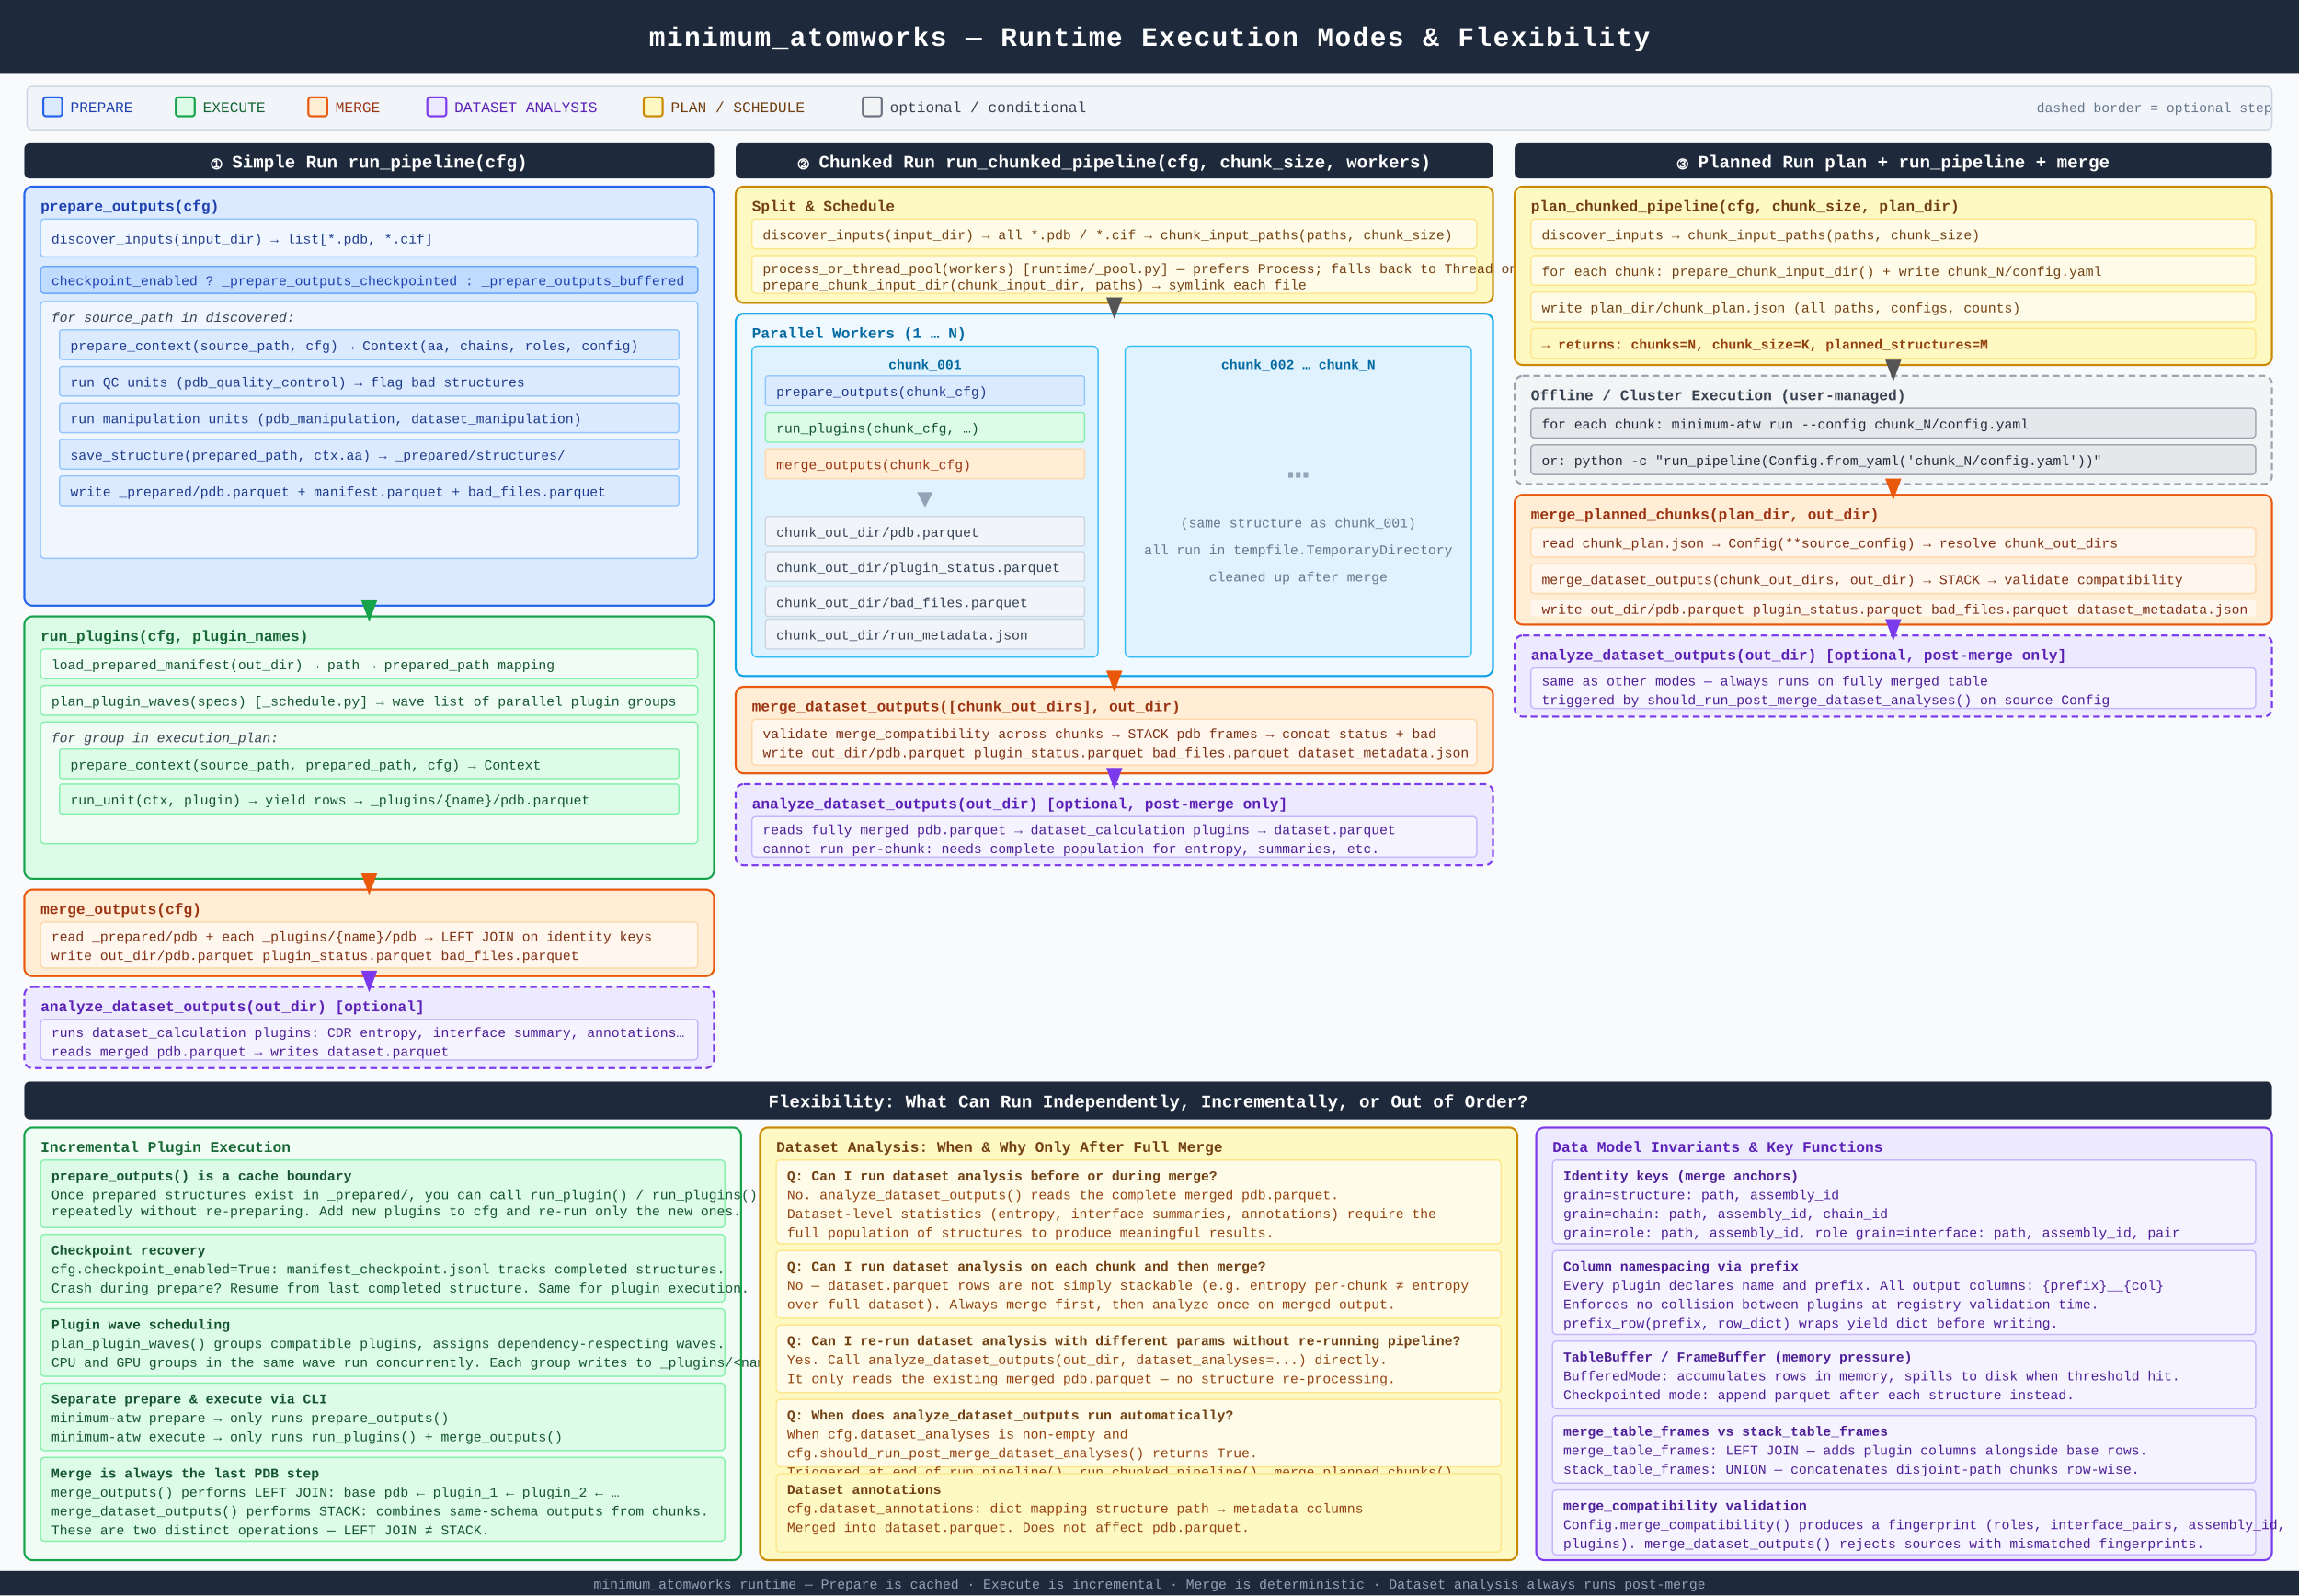
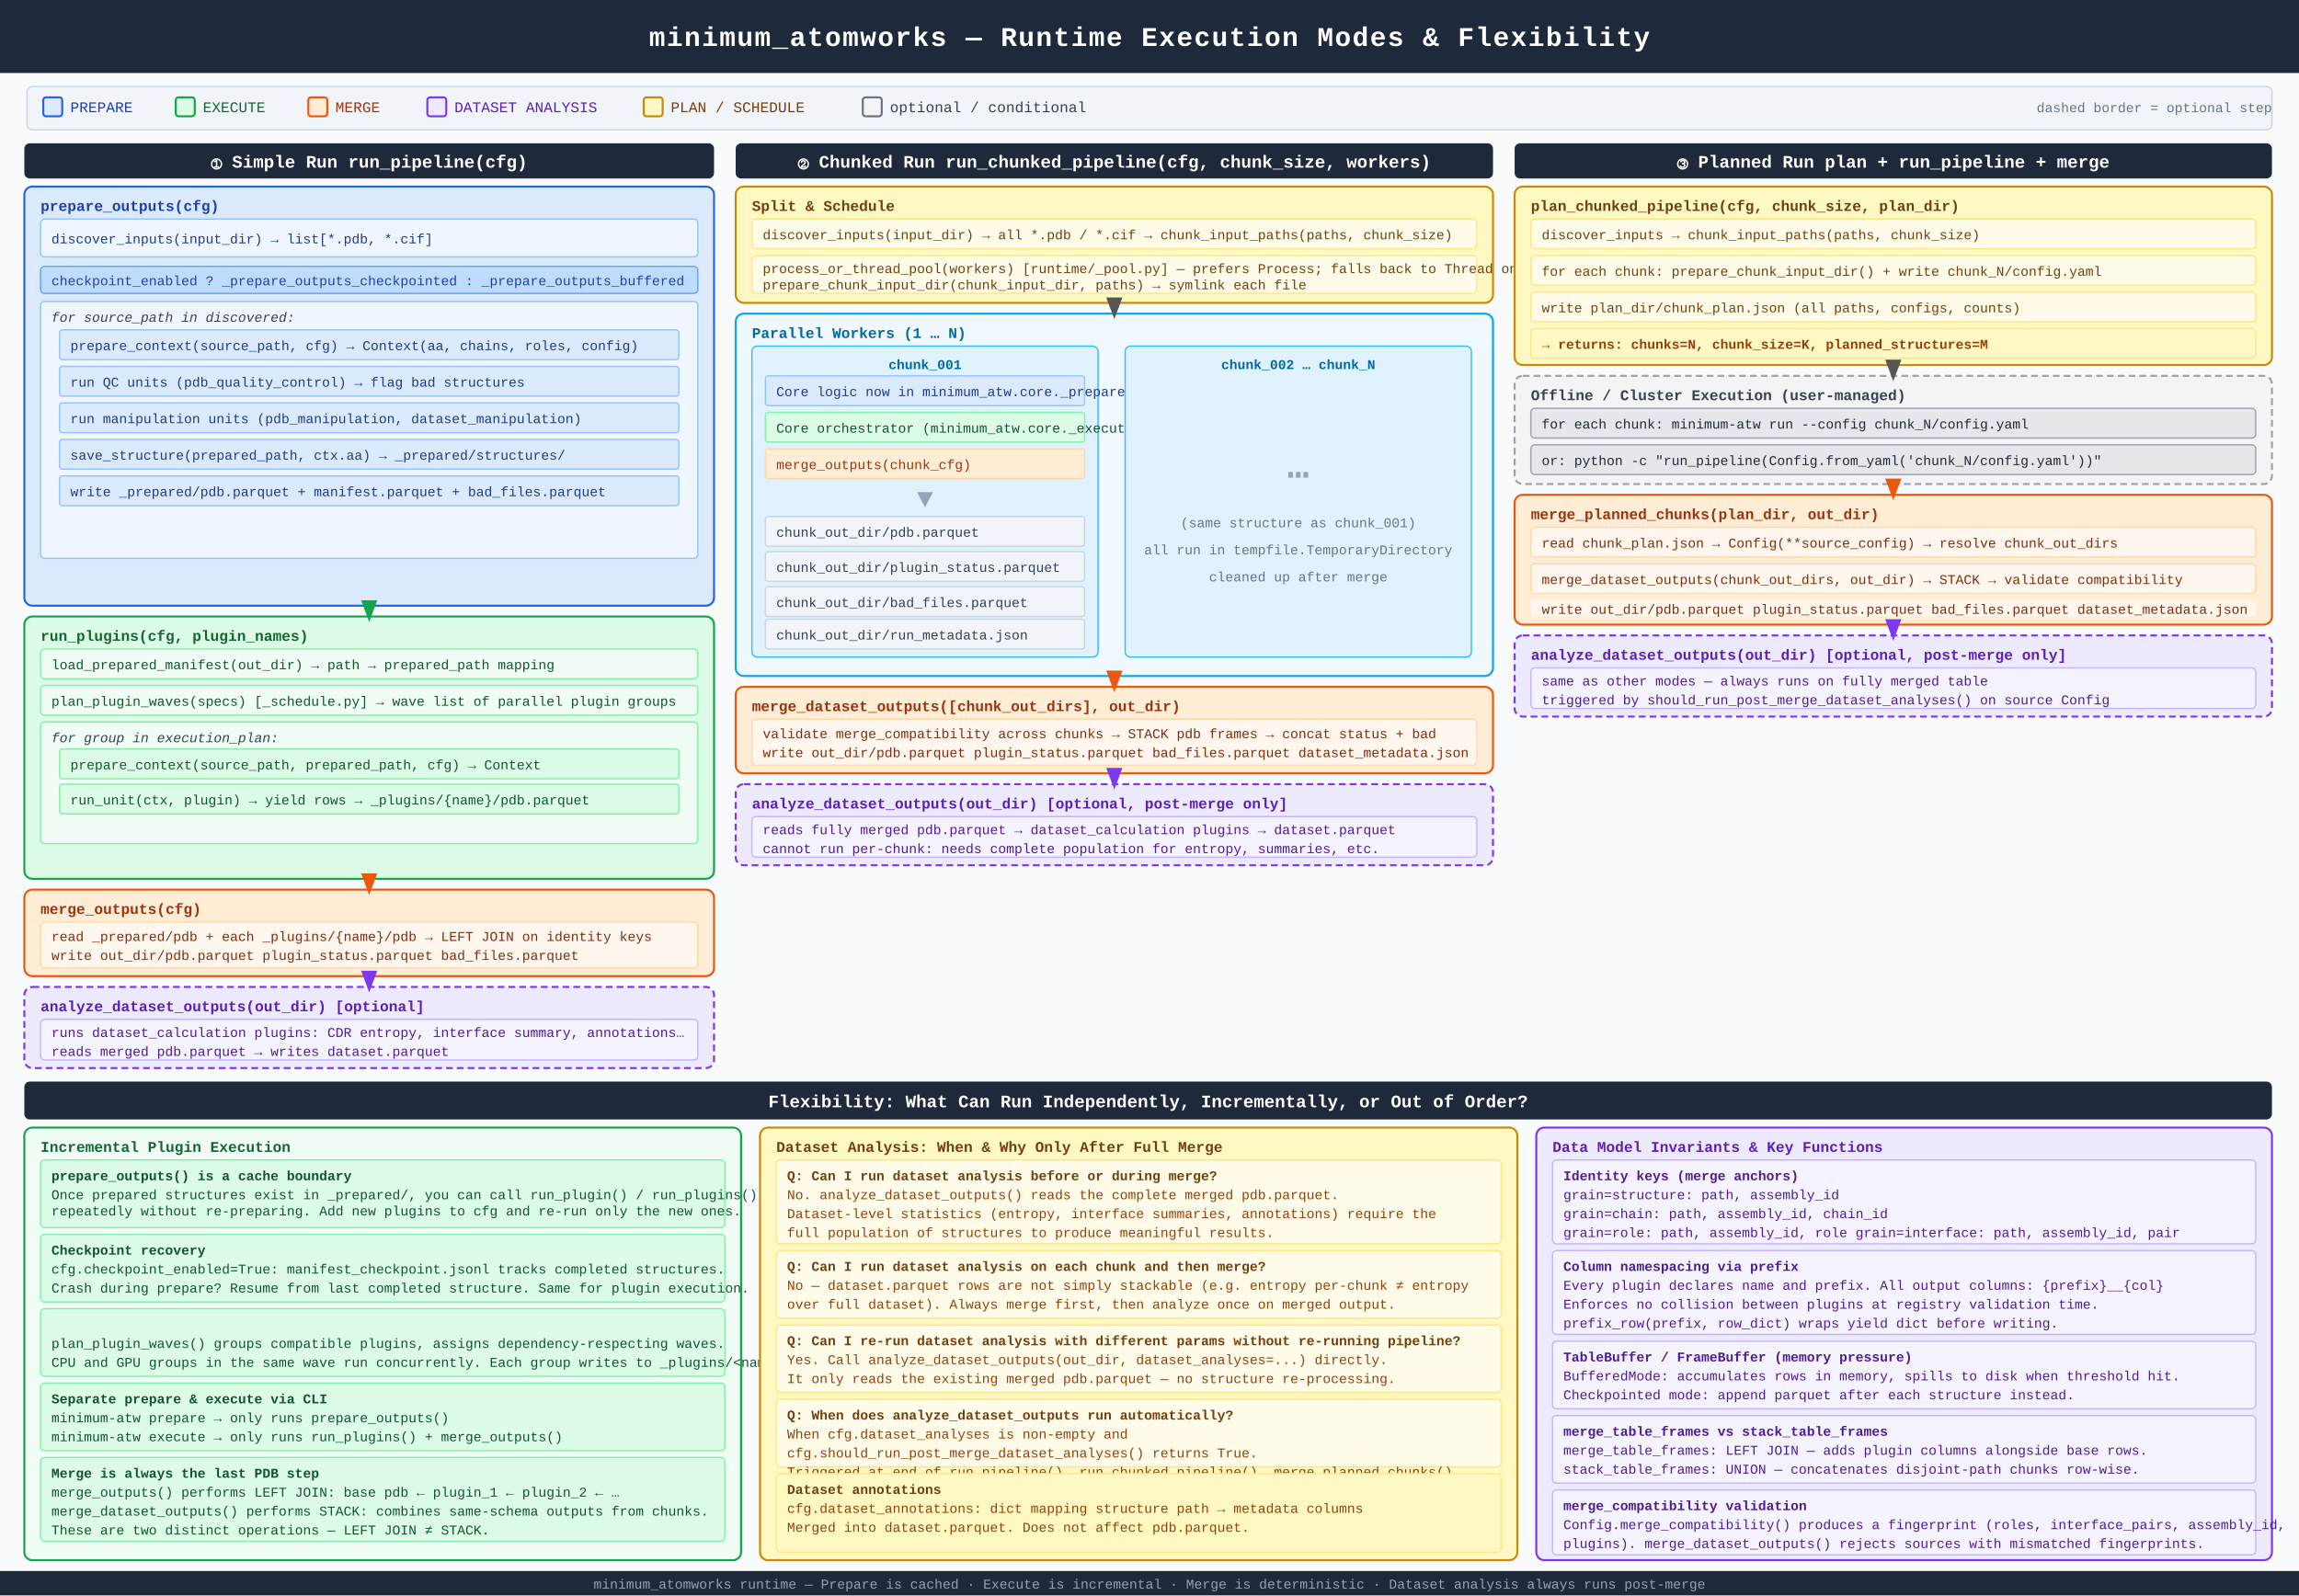
<svg xmlns="http://www.w3.org/2000/svg" viewBox="0 0 1700 1180" font-family="'Courier New', Courier, monospace">
  <defs>
    <marker id="arr" markerWidth="8" markerHeight="8" refX="6" refY="3" orient="auto">
      <path d="M0,0 L0,6 L8,3 z" fill="#555" />
    </marker>
    <marker id="arr-blue" markerWidth="8" markerHeight="8" refX="6" refY="3" orient="auto">
      <path d="M0,0 L0,6 L8,3 z" fill="#2563eb" />
    </marker>
    <marker id="arr-green" markerWidth="8" markerHeight="8" refX="6" refY="3" orient="auto">
      <path d="M0,0 L0,6 L8,3 z" fill="#16a34a" />
    </marker>
    <marker id="arr-orange" markerWidth="8" markerHeight="8" refX="6" refY="3" orient="auto">
      <path d="M0,0 L0,6 L8,3 z" fill="#ea580c" />
    </marker>
    <marker id="arr-purple" markerWidth="8" markerHeight="8" refX="6" refY="3" orient="auto">
      <path d="M0,0 L0,6 L8,3 z" fill="#7c3aed" />
    </marker>
    <marker id="arr-gray" markerWidth="8" markerHeight="8" refX="6" refY="3" orient="auto">
      <path d="M0,0 L0,6 L8,3 z" fill="#6b7280" />
    </marker>
  </defs>
  <rect width="1700" height="1180" fill="#f8fafc" />
  <rect x="0" y="0" width="1700" height="54" fill="#1e293b" />
  <text x="850" y="34" font-size="20" font-weight="bold" fill="white" text-anchor="middle" letter-spacing="1">minimum_atomworks — Runtime Execution Modes &amp; Flexibility</text>
  <rect x="20" y="64" width="1660" height="32" fill="#f1f5f9" rx="4" stroke="#cbd5e1" stroke-width="1" />
  <rect x="32" y="72" width="14" height="14" fill="#dbeafe" stroke="#2563eb" stroke-width="1.5" rx="2" />
  <text x="52" y="83" font-size="11" fill="#1e40af">PREPARE</text>
  <rect x="130" y="72" width="14" height="14" fill="#dcfce7" stroke="#16a34a" stroke-width="1.5" rx="2" />
  <text x="150" y="83" font-size="11" fill="#166534">EXECUTE</text>
  <rect x="228" y="72" width="14" height="14" fill="#ffedd5" stroke="#ea580c" stroke-width="1.5" rx="2" />
  <text x="248" y="83" font-size="11" fill="#9a3412">MERGE</text>
  <rect x="316" y="72" width="14" height="14" fill="#ede9fe" stroke="#7c3aed" stroke-width="1.5" rx="2" />
  <text x="336" y="83" font-size="11" fill="#5b21b6">DATASET ANALYSIS</text>
  <rect x="476" y="72" width="14" height="14" fill="#fef9c3" stroke="#ca8a04" stroke-width="1.5" rx="2" />
  <text x="496" y="83" font-size="11" fill="#713f12">PLAN / SCHEDULE</text>
  <rect x="638" y="72" width="14" height="14" fill="#f3f4f6" stroke="#6b7280" stroke-width="1.5" rx="2" />
  <text x="658" y="83" font-size="11" fill="#374151">optional / conditional</text>
  <text x="1680" y="83" font-size="10" fill="#64748b" text-anchor="end">dashed border = optional step</text>
  <rect x="18" y="106" width="510" height="26" fill="#1e293b" rx="4" />
  <text x="273" y="124" font-size="13" font-weight="bold" fill="white" text-anchor="middle">① Simple Run   run_pipeline(cfg)</text>
  <rect x="18" y="138" width="510" height="310" fill="#dbeafe" stroke="#2563eb" stroke-width="1.5" rx="6" />
  <text x="30" y="156" font-size="11" font-weight="bold" fill="#1e40af">prepare_outputs(cfg)</text>
  <rect x="30" y="162" width="486" height="28" fill="#eff6ff" stroke="#93c5fd" stroke-width="1" rx="3" />
  <text x="38" y="180" font-size="10" fill="#1e3a8a">discover_inputs(input_dir)  →  list[*.pdb, *.cif]</text>
  <rect x="30" y="197" width="486" height="20" fill="#bfdbfe" stroke="#60a5fa" stroke-width="1" rx="3" />
  <text x="38" y="211" font-size="10" fill="#1e40af">checkpoint_enabled ?  _prepare_outputs_checkpointed  :  _prepare_outputs_buffered</text>
  <rect x="30" y="223" width="486" height="190" fill="#eff6ff" stroke="#93c5fd" stroke-width="1" rx="3" />
  <text x="38" y="238" font-size="10" font-style="italic" fill="#374151">for source_path in discovered:</text>
  <rect x="44" y="244" width="458" height="22" fill="#dbeafe" stroke="#93c5fd" stroke-width="1" rx="2" />
  <text x="52" y="259" font-size="10" fill="#1e3a8a">prepare_context(source_path, cfg)  →  Context(aa, chains, roles, config)</text>
  <rect x="44" y="271" width="458" height="22" fill="#dbeafe" stroke="#93c5fd" stroke-width="1" rx="2" />
  <text x="52" y="286" font-size="10" fill="#1e3a8a">run QC units  (pdb_quality_control)  →  flag bad structures</text>
  <rect x="44" y="298" width="458" height="22" fill="#dbeafe" stroke="#93c5fd" stroke-width="1" rx="2" />
  <text x="52" y="313" font-size="10" fill="#1e3a8a">run manipulation units  (pdb_manipulation, dataset_manipulation)</text>
  <rect x="44" y="325" width="458" height="22" fill="#dbeafe" stroke="#93c5fd" stroke-width="1" rx="2" />
  <text x="52" y="340" font-size="10" fill="#1e3a8a">save_structure(prepared_path, ctx.aa)  →  _prepared/structures/</text>
  <rect x="44" y="352" width="458" height="22" fill="#dbeafe" stroke="#93c5fd" stroke-width="1" rx="2" />
  <text x="52" y="367" font-size="10" fill="#1e3a8a">write  _prepared/pdb.parquet  +  manifest.parquet  +  bad_files.parquet</text>
  <rect x="18" y="456" width="510" height="194" fill="#dcfce7" stroke="#16a34a" stroke-width="1.5" rx="6" />
  <text x="30" y="474" font-size="11" font-weight="bold" fill="#166534">run_plugins(cfg, plugin_names)</text>
  <rect x="30" y="480" width="486" height="22" fill="#f0fdf4" stroke="#86efac" stroke-width="1" rx="3" />
  <text x="38" y="495" font-size="10" fill="#14532d">load_prepared_manifest(out_dir)  →  path → prepared_path mapping</text>
  <rect x="30" y="507" width="486" height="22" fill="#f0fdf4" stroke="#86efac" stroke-width="1" rx="3" />
  <text x="38" y="522" font-size="10" fill="#14532d">plan_plugin_waves(specs) [_schedule.py]  →  wave list of parallel plugin groups</text>
  <rect x="30" y="534" width="486" height="90" fill="#f0fdf4" stroke="#86efac" stroke-width="1" rx="3" />
  <text x="38" y="549" font-size="10" font-style="italic" fill="#374151">for group in execution_plan:</text>
  <rect x="44" y="554" width="458" height="22" fill="#dcfce7" stroke="#86efac" stroke-width="1" rx="2" />
  <text x="52" y="569" font-size="10" fill="#14532d">prepare_context(source_path, prepared_path, cfg)  →  Context</text>
  <rect x="44" y="580" width="458" height="22" fill="#dcfce7" stroke="#86efac" stroke-width="1" rx="2" />
  <text x="52" y="595" font-size="10" fill="#14532d">run_unit(ctx, plugin)  →  yield rows  →  _plugins/{name}/pdb.parquet</text>
  <rect x="18" y="658" width="510" height="64" fill="#ffedd5" stroke="#ea580c" stroke-width="1.5" rx="6" />
  <text x="30" y="676" font-size="11" font-weight="bold" fill="#9a3412">merge_outputs(cfg)</text>
  <rect x="30" y="682" width="486" height="34" fill="#fff7ed" stroke="#fed7aa" stroke-width="1" rx="3" />
  <text x="38" y="696" font-size="10" fill="#7c2d12">read _prepared/pdb  +  each _plugins/{name}/pdb  →  LEFT JOIN on identity keys</text>
  <text x="38" y="710" font-size="10" fill="#7c2d12">write  out_dir/pdb.parquet  plugin_status.parquet  bad_files.parquet</text>
  <rect x="18" y="730" width="510" height="60" fill="#ede9fe" stroke="#7c3aed" stroke-width="1.5" stroke-dasharray="5,3" rx="6" />
  <text x="30" y="748" font-size="11" font-weight="bold" fill="#5b21b6">analyze_dataset_outputs(out_dir)  [optional]</text>
  <rect x="30" y="754" width="486" height="30" fill="#f5f3ff" stroke="#c4b5fd" stroke-width="1" rx="3" />
  <text x="38" y="767" font-size="10" fill="#4c1d95">runs dataset_calculation plugins: CDR entropy, interface summary, annotations…</text>
  <text x="38" y="781" font-size="10" fill="#4c1d95">reads merged pdb.parquet  →  writes  dataset.parquet</text>
  <line x1="273" y1="448" x2="273" y2="456" stroke="#16a34a" stroke-width="2" marker-end="url(#arr-green)" />
  <line x1="273" y1="650" x2="273" y2="658" stroke="#ea580c" stroke-width="2" marker-end="url(#arr-orange)" />
  <line x1="273" y1="722" x2="273" y2="730" stroke="#7c3aed" stroke-width="2" stroke-dasharray="4,3" marker-end="url(#arr-purple)" />
  <rect x="544" y="106" width="560" height="26" fill="#1e293b" rx="4" />
  <text x="824" y="124" font-size="13" font-weight="bold" fill="white" text-anchor="middle">② Chunked Run   run_chunked_pipeline(cfg, chunk_size, workers)</text>
  <rect x="544" y="138" width="560" height="86" fill="#fef9c3" stroke="#ca8a04" stroke-width="1.5" rx="6" />
  <text x="556" y="156" font-size="11" font-weight="bold" fill="#713f12">Split &amp; Schedule</text>
  <rect x="556" y="162" width="536" height="22" fill="#fefce8" stroke="#fde68a" stroke-width="1" rx="3" />
  <text x="564" y="177" font-size="10" fill="#713f12">discover_inputs(input_dir)  →  all *.pdb / *.cif  →  chunk_input_paths(paths, chunk_size)</text>
  <rect x="556" y="189" width="536" height="28" fill="#fefce8" stroke="#fde68a" stroke-width="1" rx="3" />
  <text x="564" y="202" font-size="10" fill="#713f12">process_or_thread_pool(workers)  [runtime/_pool.py]  —  prefers Process; falls back to Thread on PermissionError</text>
  <text x="564" y="214" font-size="10" fill="#713f12">prepare_chunk_input_dir(chunk_input_dir, paths)  →  symlink each file</text>
  <rect x="544" y="232" width="560" height="268" fill="#f0f9ff" stroke="#0ea5e9" stroke-width="1.5" rx="6" />
  <text x="556" y="250" font-size="11" font-weight="bold" fill="#0369a1">Parallel Workers  (1 … N)</text>
  <rect x="556" y="256" width="256" height="230" fill="#e0f2fe" stroke="#38bdf8" stroke-width="1" rx="4" />
  <text x="684" y="273" font-size="10" font-weight="bold" fill="#0369a1" text-anchor="middle">chunk_001</text>
  <rect x="566" y="278" width="236" height="22" fill="#dbeafe" stroke="#93c5fd" stroke-width="1" rx="2" />
-   <text x="574" y="293" font-size="10" fill="#1e3a8a">prepare_outputs(chunk_cfg)</text>
+   <text x="574" y="293" font-size="10" fill="#1e3a8a">Core logic now in minimum_atw.core._prepare</text>
  <rect x="566" y="305" width="236" height="22" fill="#dcfce7" stroke="#86efac" stroke-width="1" rx="2" />
-   <text x="574" y="320" font-size="10" fill="#14532d">run_plugins(chunk_cfg, …)</text>
+   <text x="574" y="320" font-size="10" fill="#14532d">Core orchestrator (minimum_atw.core._execute)</text>
  <rect x="566" y="332" width="236" height="22" fill="#ffedd5" stroke="#fed7aa" stroke-width="1" rx="2" />
  <text x="574" y="347" font-size="10" fill="#9a3412">merge_outputs(chunk_cfg)</text>
  <text x="684" y="375" font-size="20" fill="#94a3b8" text-anchor="middle">▼</text>
  <rect x="566" y="382" width="236" height="22" fill="#f1f5f9" stroke="#cbd5e1" stroke-width="1" rx="2" />
  <text x="574" y="397" font-size="10" fill="#334155">chunk_out_dir/pdb.parquet</text>
  <rect x="566" y="408" width="236" height="22" fill="#f1f5f9" stroke="#cbd5e1" stroke-width="1" rx="2" />
  <text x="574" y="423" font-size="10" fill="#334155">chunk_out_dir/plugin_status.parquet</text>
  <rect x="566" y="434" width="236" height="22" fill="#f1f5f9" stroke="#cbd5e1" stroke-width="1" rx="2" />
  <text x="574" y="449" font-size="10" fill="#334155">chunk_out_dir/bad_files.parquet</text>
  <rect x="566" y="458" width="236" height="22" fill="#f1f5f9" stroke="#cbd5e1" stroke-width="1" rx="2" />
  <text x="574" y="473" font-size="10" fill="#334155">chunk_out_dir/run_metadata.json</text>
  <rect x="832" y="256" width="256" height="230" fill="#e0f2fe" stroke="#38bdf8" stroke-width="1" rx="4" />
  <text x="960" y="273" font-size="10" font-weight="bold" fill="#0369a1" text-anchor="middle">chunk_002 … chunk_N</text>
  <text x="960" y="360" font-size="28" fill="#94a3b8" text-anchor="middle">⋯</text>
  <text x="960" y="390" font-size="10" fill="#64748b" text-anchor="middle">(same structure as chunk_001)</text>
  <text x="960" y="410" font-size="10" fill="#64748b" text-anchor="middle">all run in tempfile.TemporaryDirectory</text>
  <text x="960" y="430" font-size="10" fill="#64748b" text-anchor="middle">cleaned up after merge</text>
  <rect x="544" y="508" width="560" height="64" fill="#ffedd5" stroke="#ea580c" stroke-width="1.5" rx="6" />
  <text x="556" y="526" font-size="11" font-weight="bold" fill="#9a3412">merge_dataset_outputs([chunk_out_dirs], out_dir)</text>
  <rect x="556" y="532" width="536" height="34" fill="#fff7ed" stroke="#fed7aa" stroke-width="1" rx="3" />
  <text x="564" y="546" font-size="10" fill="#7c2d12">validate merge_compatibility across chunks  →  STACK pdb frames  →  concat status + bad</text>
  <text x="564" y="560" font-size="10" fill="#7c2d12">write  out_dir/pdb.parquet  plugin_status.parquet  bad_files.parquet  dataset_metadata.json</text>
  <rect x="544" y="580" width="560" height="60" fill="#ede9fe" stroke="#7c3aed" stroke-width="1.5" stroke-dasharray="5,3" rx="6" />
  <text x="556" y="598" font-size="11" font-weight="bold" fill="#5b21b6">analyze_dataset_outputs(out_dir)  [optional, post-merge only]</text>
  <rect x="556" y="604" width="536" height="30" fill="#f5f3ff" stroke="#c4b5fd" stroke-width="1" rx="3" />
  <text x="564" y="617" font-size="10" fill="#4c1d95">reads fully merged pdb.parquet  →  dataset_calculation plugins  →  dataset.parquet</text>
  <text x="564" y="631" font-size="10" fill="#4c1d95">cannot run per-chunk: needs complete population for entropy, summaries, etc.</text>
  <line x1="824" y1="224" x2="824" y2="232" stroke="#0369a1" stroke-width="2" marker-end="url(#arr)" />
  <line x1="824" y1="500" x2="824" y2="508" stroke="#ea580c" stroke-width="2" marker-end="url(#arr-orange)" />
  <line x1="824" y1="572" x2="824" y2="580" stroke="#7c3aed" stroke-width="2" stroke-dasharray="4,3" marker-end="url(#arr-purple)" />
  <rect x="1120" y="106" width="560" height="26" fill="#1e293b" rx="4" />
  <text x="1400" y="124" font-size="13" font-weight="bold" fill="white" text-anchor="middle">③ Planned Run   plan + run_pipeline + merge</text>
  <rect x="1120" y="138" width="560" height="132" fill="#fef9c3" stroke="#ca8a04" stroke-width="1.5" rx="6" />
  <text x="1132" y="156" font-size="11" font-weight="bold" fill="#713f12">plan_chunked_pipeline(cfg, chunk_size, plan_dir)</text>
  <rect x="1132" y="162" width="536" height="22" fill="#fefce8" stroke="#fde68a" stroke-width="1" rx="3" />
  <text x="1140" y="177" font-size="10" fill="#713f12">discover_inputs  →  chunk_input_paths(paths, chunk_size)</text>
  <rect x="1132" y="189" width="536" height="22" fill="#fefce8" stroke="#fde68a" stroke-width="1" rx="3" />
  <text x="1140" y="204" font-size="10" fill="#713f12">for each chunk:  prepare_chunk_input_dir()  +  write  chunk_N/config.yaml</text>
  <rect x="1132" y="216" width="536" height="22" fill="#fefce8" stroke="#fde68a" stroke-width="1" rx="3" />
  <text x="1140" y="231" font-size="10" fill="#713f12">write  plan_dir/chunk_plan.json  (all paths, configs, counts)</text>
  <rect x="1132" y="243" width="536" height="22" fill="#fef9c3" stroke="#fde68a" stroke-width="1" rx="3" />
  <text x="1140" y="258" font-size="10" fill="#92400e" font-weight="bold">→  returns:  chunks=N, chunk_size=K, planned_structures=M</text>
  <rect x="1120" y="278" width="560" height="80" fill="#f3f4f6" stroke="#9ca3af" stroke-width="1.5" stroke-dasharray="5,3" rx="6" />
  <text x="1132" y="296" font-size="11" font-weight="bold" fill="#374151">Offline / Cluster Execution  (user-managed)</text>
  <rect x="1132" y="302" width="536" height="22" fill="#e5e7eb" stroke="#9ca3af" stroke-width="1" rx="3" />
  <text x="1140" y="317" font-size="10" fill="#1f2937">for each chunk:  minimum-atw run --config chunk_N/config.yaml</text>
  <rect x="1132" y="329" width="536" height="22" fill="#e5e7eb" stroke="#9ca3af" stroke-width="1" rx="3" />
  <text x="1140" y="344" font-size="10" fill="#1f2937">or:  python -c "run_pipeline(Config.from_yaml('chunk_N/config.yaml'))"</text>
  <rect x="1120" y="366" width="560" height="96" fill="#ffedd5" stroke="#ea580c" stroke-width="1.5" rx="6" />
  <text x="1132" y="384" font-size="11" font-weight="bold" fill="#9a3412">merge_planned_chunks(plan_dir, out_dir)</text>
  <rect x="1132" y="390" width="536" height="22" fill="#fff7ed" stroke="#fed7aa" stroke-width="1" rx="3" />
  <text x="1140" y="405" font-size="10" fill="#7c2d12">read chunk_plan.json  →  Config(**source_config)  →  resolve chunk_out_dirs</text>
  <rect x="1132" y="417" width="536" height="22" fill="#fff7ed" stroke="#fed7aa" stroke-width="1" rx="3" />
  <text x="1140" y="432" font-size="10" fill="#7c2d12">merge_dataset_outputs(chunk_out_dirs, out_dir)  →  STACK  →  validate compatibility</text>
  <rect x="1132" y="444" width="536" height="12" fill="#fff7ed" stroke="none" rx="0" />
  <text x="1140" y="454" font-size="10" fill="#7c2d12">write  out_dir/pdb.parquet  plugin_status.parquet  bad_files.parquet  dataset_metadata.json</text>
  <rect x="1120" y="470" width="560" height="60" fill="#ede9fe" stroke="#7c3aed" stroke-width="1.5" stroke-dasharray="5,3" rx="6" />
  <text x="1132" y="488" font-size="11" font-weight="bold" fill="#5b21b6">analyze_dataset_outputs(out_dir)  [optional, post-merge only]</text>
  <rect x="1132" y="494" width="536" height="30" fill="#f5f3ff" stroke="#c4b5fd" stroke-width="1" rx="3" />
  <text x="1140" y="507" font-size="10" fill="#4c1d95">same as other modes — always runs on fully merged table</text>
  <text x="1140" y="521" font-size="10" fill="#4c1d95">triggered by  should_run_post_merge_dataset_analyses()  on source Config</text>
  <line x1="1400" y1="270" x2="1400" y2="278" stroke="#555" stroke-width="2" marker-end="url(#arr)" />
  <line x1="1400" y1="358" x2="1400" y2="366" stroke="#ea580c" stroke-width="2" marker-end="url(#arr-orange)" />
  <line x1="1400" y1="462" x2="1400" y2="470" stroke="#7c3aed" stroke-width="2" stroke-dasharray="4,3" marker-end="url(#arr-purple)" />
  <rect x="18" y="800" width="1662" height="28" fill="#1e293b" rx="4" />
  <text x="849" y="819" font-size="13" font-weight="bold" fill="white" text-anchor="middle">Flexibility: What Can Run Independently, Incrementally, or Out of Order?</text>
  <rect x="18" y="834" width="530" height="320" fill="#f0fdf4" stroke="#16a34a" stroke-width="1.5" rx="6" />
  <text x="30" y="852" font-size="11" font-weight="bold" fill="#166534">Incremental Plugin Execution</text>
  <rect x="30" y="858" width="506" height="50" fill="#dcfce7" stroke="#86efac" stroke-width="1" rx="3" />
  <text x="38" y="873" font-size="10" fill="#14532d" font-weight="bold">prepare_outputs() is a cache boundary</text>
  <text x="38" y="887" font-size="10" fill="#14532d">Once prepared structures exist in _prepared/, you can call run_plugin() / run_plugins()</text>
  <text x="38" y="899" font-size="10" fill="#14532d">repeatedly without re-preparing. Add new plugins to cfg and re-run only the new ones.</text>
  <rect x="30" y="913" width="506" height="50" fill="#dcfce7" stroke="#86efac" stroke-width="1" rx="3" />
  <text x="38" y="928" font-size="10" fill="#14532d" font-weight="bold">Checkpoint recovery</text>
  <text x="38" y="942" font-size="10" fill="#14532d">cfg.checkpoint_enabled=True:  manifest_checkpoint.jsonl tracks completed structures.</text>
  <text x="38" y="956" font-size="10" fill="#14532d">Crash during prepare?  Resume from last completed structure. Same for plugin execution.</text>
  <rect x="30" y="968" width="506" height="50" fill="#dcfce7" stroke="#86efac" stroke-width="1" rx="3" />
-   <text x="38" y="983" font-size="10" fill="#14532d" font-weight="bold">Plugin wave scheduling</text>
  <text x="38" y="997" font-size="10" fill="#14532d">plan_plugin_waves() groups compatible plugins, assigns dependency-respecting waves.</text>
  <text x="38" y="1011" font-size="10" fill="#14532d">CPU and GPU groups in the same wave run concurrently. Each group writes to _plugins/&lt;name&gt;/pdb.parquet.</text>
  <rect x="30" y="1023" width="506" height="50" fill="#dcfce7" stroke="#86efac" stroke-width="1" rx="3" />
  <text x="38" y="1038" font-size="10" fill="#14532d" font-weight="bold">Separate prepare &amp; execute via CLI</text>
  <text x="38" y="1052" font-size="10" fill="#14532d">minimum-atw prepare   →   only runs prepare_outputs()</text>
  <text x="38" y="1066" font-size="10" fill="#14532d">minimum-atw execute   →   only runs run_plugins() + merge_outputs()</text>
  <rect x="30" y="1078" width="506" height="62" fill="#dcfce7" stroke="#86efac" stroke-width="1" rx="3" />
  <text x="38" y="1093" font-size="10" fill="#14532d" font-weight="bold">Merge is always the last PDB step</text>
  <text x="38" y="1107" font-size="10" fill="#14532d">merge_outputs() performs LEFT JOIN: base pdb ← plugin_1 ← plugin_2 ← …</text>
  <text x="38" y="1121" font-size="10" fill="#14532d">merge_dataset_outputs() performs STACK: combines same-schema outputs from chunks.</text>
  <text x="38" y="1135" font-size="10" fill="#14532d">These are two distinct operations — LEFT JOIN ≠ STACK.</text>
  <rect x="562" y="834" width="560" height="320" fill="#fef9c3" stroke="#ca8a04" stroke-width="1.5" rx="6" />
  <text x="574" y="852" font-size="11" font-weight="bold" fill="#713f12">Dataset Analysis: When &amp; Why Only After Full Merge</text>
  <rect x="574" y="858" width="536" height="62" fill="#fefce8" stroke="#fde68a" stroke-width="1" rx="3" />
  <text x="582" y="873" font-size="10" fill="#713f12" font-weight="bold">Q: Can I run dataset analysis before or during merge?</text>
  <text x="582" y="887" font-size="10" fill="#92400e">No. analyze_dataset_outputs() reads the complete merged pdb.parquet.</text>
  <text x="582" y="901" font-size="10" fill="#92400e">Dataset-level statistics (entropy, interface summaries, annotations) require the</text>
  <text x="582" y="915" font-size="10" fill="#92400e">full population of structures to produce meaningful results.</text>
  <rect x="574" y="925" width="536" height="50" fill="#fefce8" stroke="#fde68a" stroke-width="1" rx="3" />
  <text x="582" y="940" font-size="10" fill="#713f12" font-weight="bold">Q: Can I run dataset analysis on each chunk and then merge?</text>
  <text x="582" y="954" font-size="10" fill="#92400e">No — dataset.parquet rows are not simply stackable (e.g. entropy per-chunk ≠ entropy</text>
  <text x="582" y="968" font-size="10" fill="#92400e">over full dataset). Always merge first, then analyze once on merged output.</text>
  <rect x="574" y="980" width="536" height="50" fill="#fefce8" stroke="#fde68a" stroke-width="1" rx="3" />
  <text x="582" y="995" font-size="10" fill="#713f12" font-weight="bold">Q: Can I re-run dataset analysis with different params without re-running pipeline?</text>
  <text x="582" y="1009" font-size="10" fill="#92400e">Yes. Call analyze_dataset_outputs(out_dir, dataset_analyses=...) directly.</text>
  <text x="582" y="1023" font-size="10" fill="#92400e">It only reads the existing merged pdb.parquet — no structure re-processing.</text>
  <rect x="574" y="1035" width="536" height="50" fill="#fefce8" stroke="#fde68a" stroke-width="1" rx="3" />
  <text x="582" y="1050" font-size="10" fill="#713f12" font-weight="bold">Q: When does analyze_dataset_outputs run automatically?</text>
  <text x="582" y="1064" font-size="10" fill="#92400e">When cfg.dataset_analyses is non-empty and</text>
  <text x="582" y="1078" font-size="10" fill="#92400e">cfg.should_run_post_merge_dataset_analyses() returns True.</text>
  <text x="582" y="1092" font-size="10" fill="#92400e">Triggered at end of run_pipeline(), run_chunked_pipeline(), merge_planned_chunks().</text>
  <rect x="574" y="1090" width="536" height="58" fill="#fef9c3" stroke="#fde68a" stroke-width="1" rx="3" />
  <text x="582" y="1105" font-size="10" fill="#713f12" font-weight="bold">Dataset annotations</text>
  <text x="582" y="1119" font-size="10" fill="#92400e">cfg.dataset_annotations: dict mapping structure path  →  metadata columns</text>
  <text x="582" y="1133" font-size="10" fill="#92400e">Merged into dataset.parquet. Does not affect pdb.parquet.</text>
  <rect x="1136" y="834" width="544" height="320" fill="#ede9fe" stroke="#7c3aed" stroke-width="1.5" rx="6" />
  <text x="1148" y="852" font-size="11" font-weight="bold" fill="#5b21b6">Data Model Invariants &amp; Key Functions</text>
  <rect x="1148" y="858" width="520" height="62" fill="#f5f3ff" stroke="#c4b5fd" stroke-width="1" rx="3" />
  <text x="1156" y="873" font-size="10" fill="#4c1d95" font-weight="bold">Identity keys (merge anchors)</text>
  <text x="1156" y="887" font-size="10" fill="#4c1d95">grain=structure:   path, assembly_id</text>
  <text x="1156" y="901" font-size="10" fill="#4c1d95">grain=chain:       path, assembly_id, chain_id</text>
  <text x="1156" y="915" font-size="10" fill="#4c1d95">grain=role:        path, assembly_id, role      grain=interface:  path, assembly_id, pair</text>
  <rect x="1148" y="925" width="520" height="62" fill="#f5f3ff" stroke="#c4b5fd" stroke-width="1" rx="3" />
  <text x="1156" y="940" font-size="10" fill="#4c1d95" font-weight="bold">Column namespacing via prefix</text>
  <text x="1156" y="954" font-size="10" fill="#4c1d95">Every plugin declares  name  and  prefix.  All output columns: {prefix}__{col}</text>
  <text x="1156" y="968" font-size="10" fill="#4c1d95">Enforces no collision between plugins at registry validation time.</text>
  <text x="1156" y="982" font-size="10" fill="#4c1d95">prefix_row(prefix, row_dict)  wraps yield  dict before writing.</text>
  <rect x="1148" y="992" width="520" height="50" fill="#f5f3ff" stroke="#c4b5fd" stroke-width="1" rx="3" />
  <text x="1156" y="1007" font-size="10" fill="#4c1d95" font-weight="bold">TableBuffer / FrameBuffer  (memory pressure)</text>
  <text x="1156" y="1021" font-size="10" fill="#4c1d95">BufferedMode: accumulates rows in memory, spills to disk when threshold hit.</text>
  <text x="1156" y="1035" font-size="10" fill="#4c1d95">Checkpointed mode: append parquet after each structure instead.</text>
  <rect x="1148" y="1047" width="520" height="50" fill="#f5f3ff" stroke="#c4b5fd" stroke-width="1" rx="3" />
  <text x="1156" y="1062" font-size="10" fill="#4c1d95" font-weight="bold">merge_table_frames  vs  stack_table_frames</text>
  <text x="1156" y="1076" font-size="10" fill="#4c1d95">merge_table_frames:  LEFT JOIN — adds plugin columns alongside base rows.</text>
  <text x="1156" y="1090" font-size="10" fill="#4c1d95">stack_table_frames:  UNION — concatenates disjoint-path chunks row-wise.</text>
  <rect x="1148" y="1102" width="520" height="48" fill="#f5f3ff" stroke="#c4b5fd" stroke-width="1" rx="3" />
  <text x="1156" y="1117" font-size="10" fill="#4c1d95" font-weight="bold">merge_compatibility validation</text>
  <text x="1156" y="1131" font-size="10" fill="#4c1d95">Config.merge_compatibility() produces a fingerprint (roles, interface_pairs, assembly_id,</text>
  <text x="1156" y="1145" font-size="10" fill="#4c1d95">plugins). merge_dataset_outputs() rejects sources with mismatched fingerprints.</text>
  <rect x="0" y="1162" width="1700" height="18" fill="#1e293b" />
  <text x="850" y="1175" font-size="10" fill="#94a3b8" text-anchor="middle">minimum_atomworks runtime — Prepare is cached · Execute is incremental · Merge is deterministic · Dataset analysis always runs post-merge</text>
</svg>
